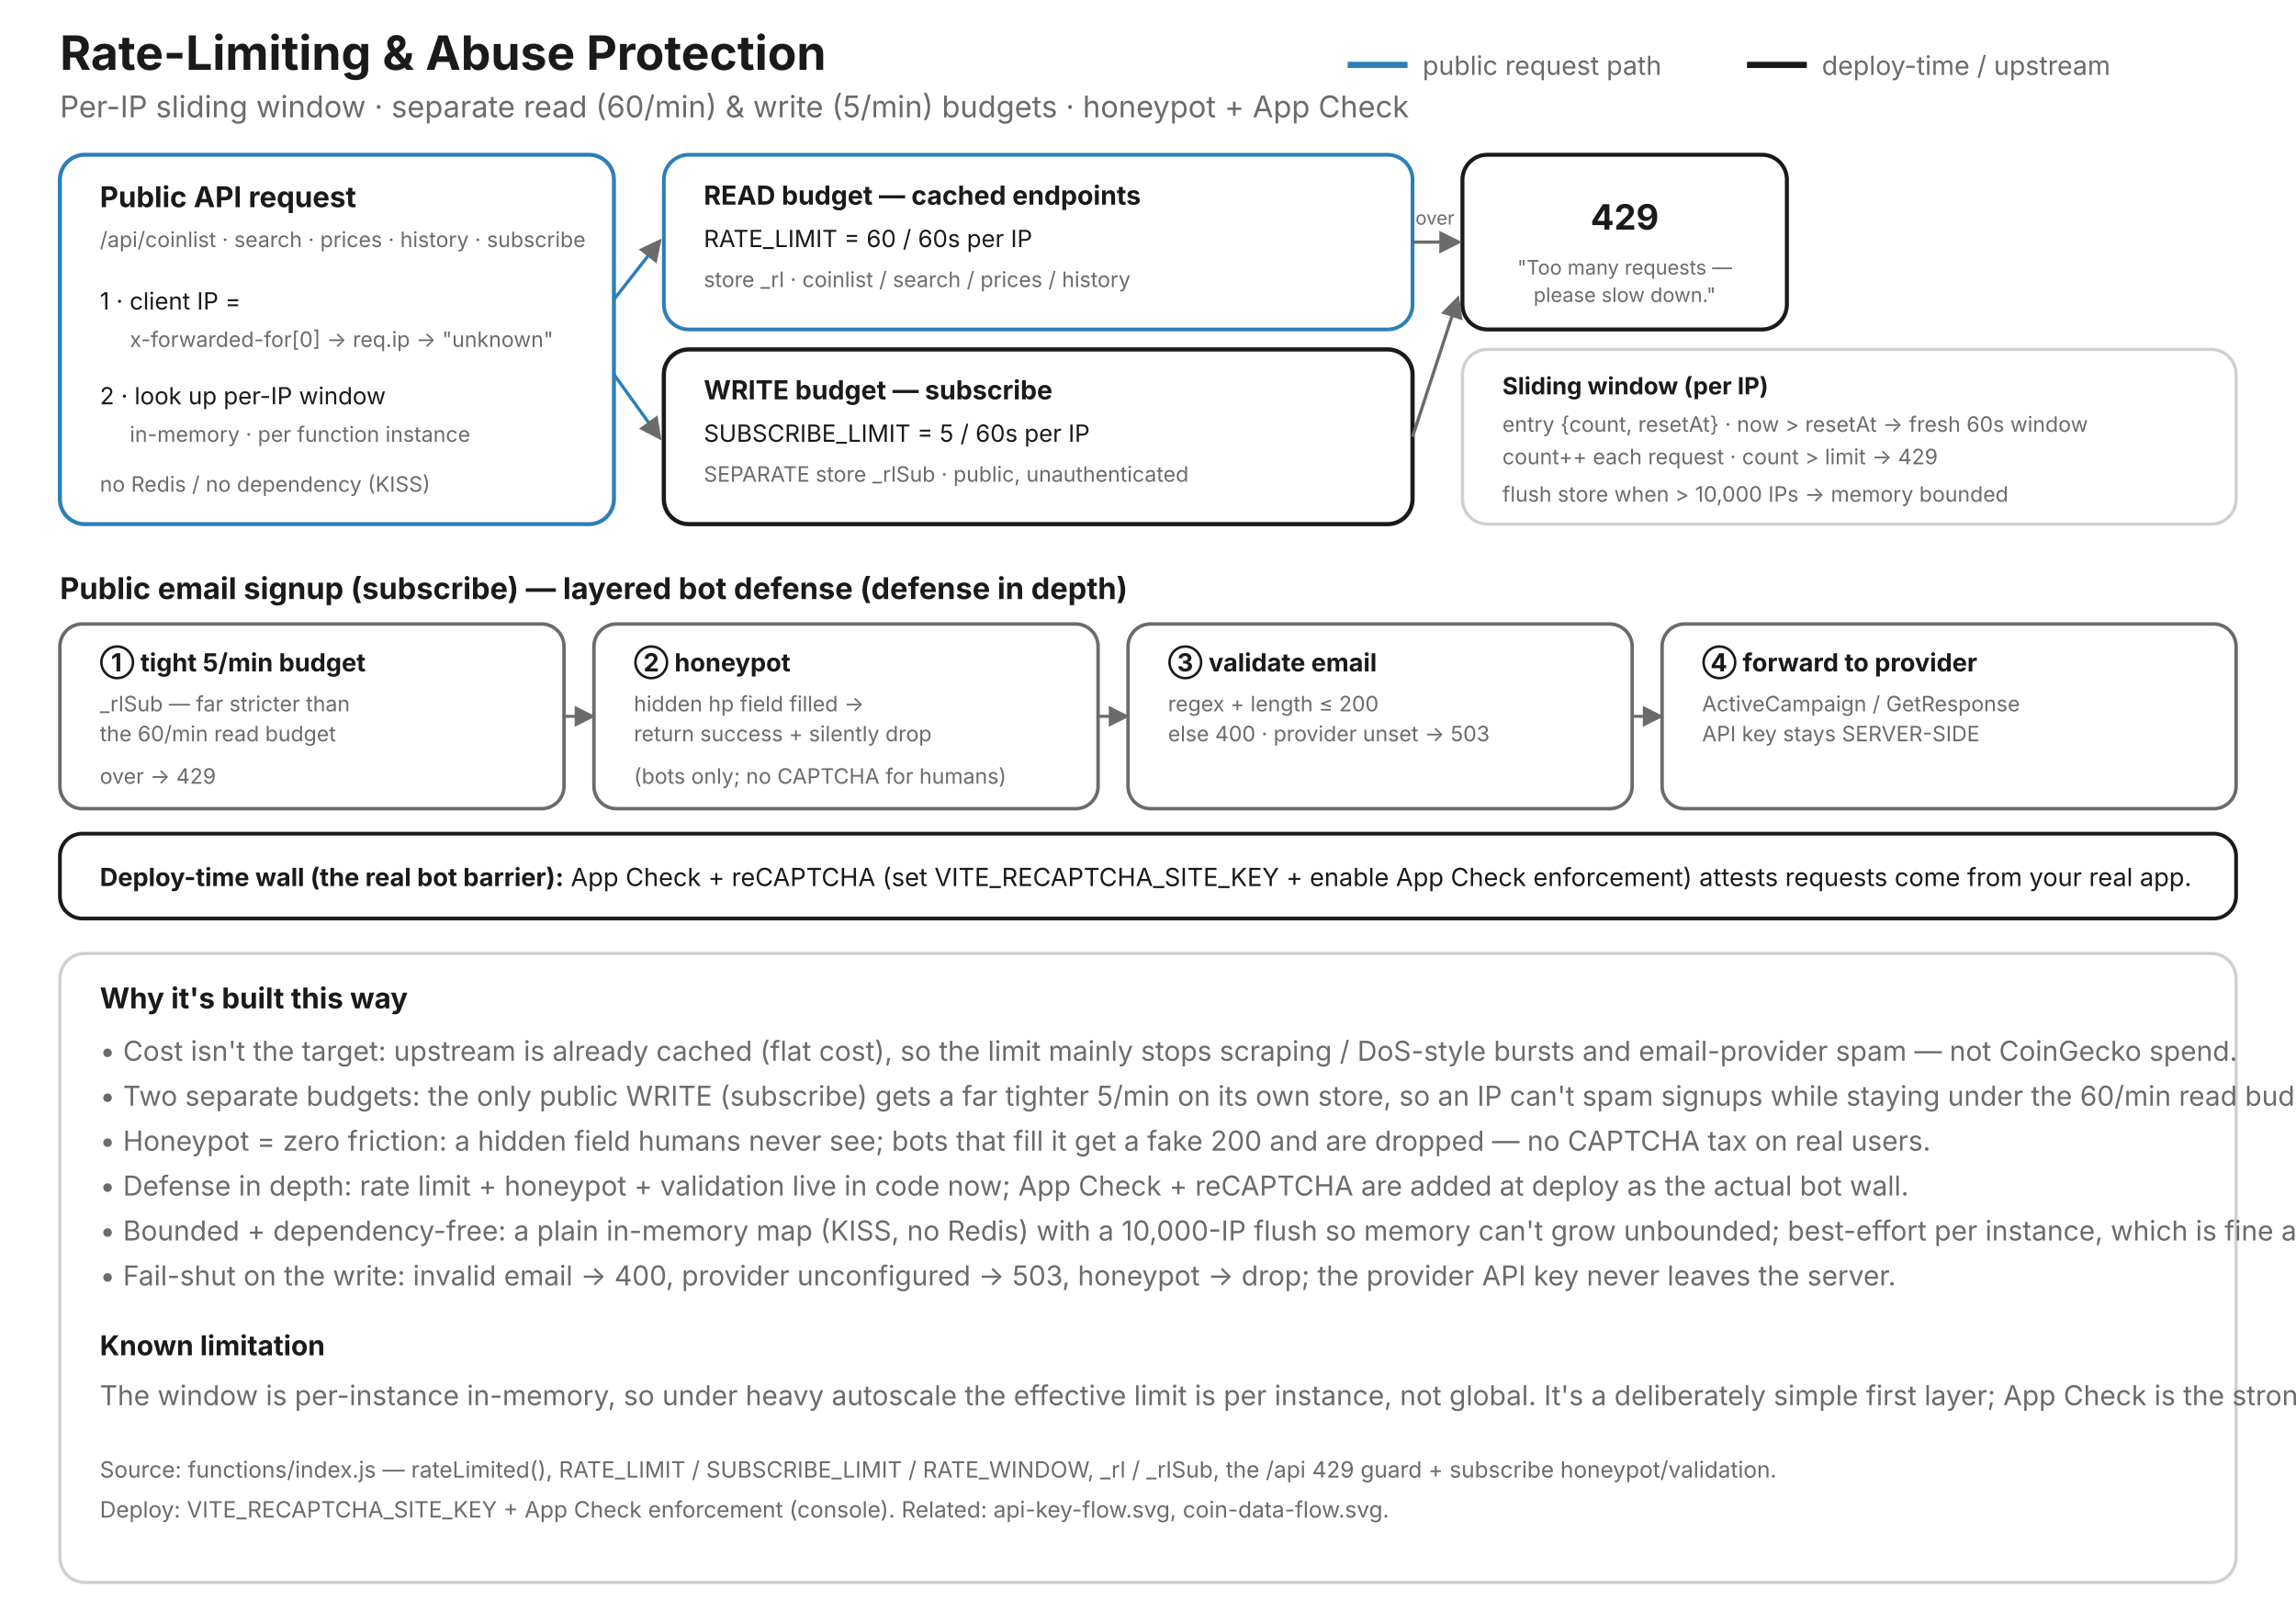
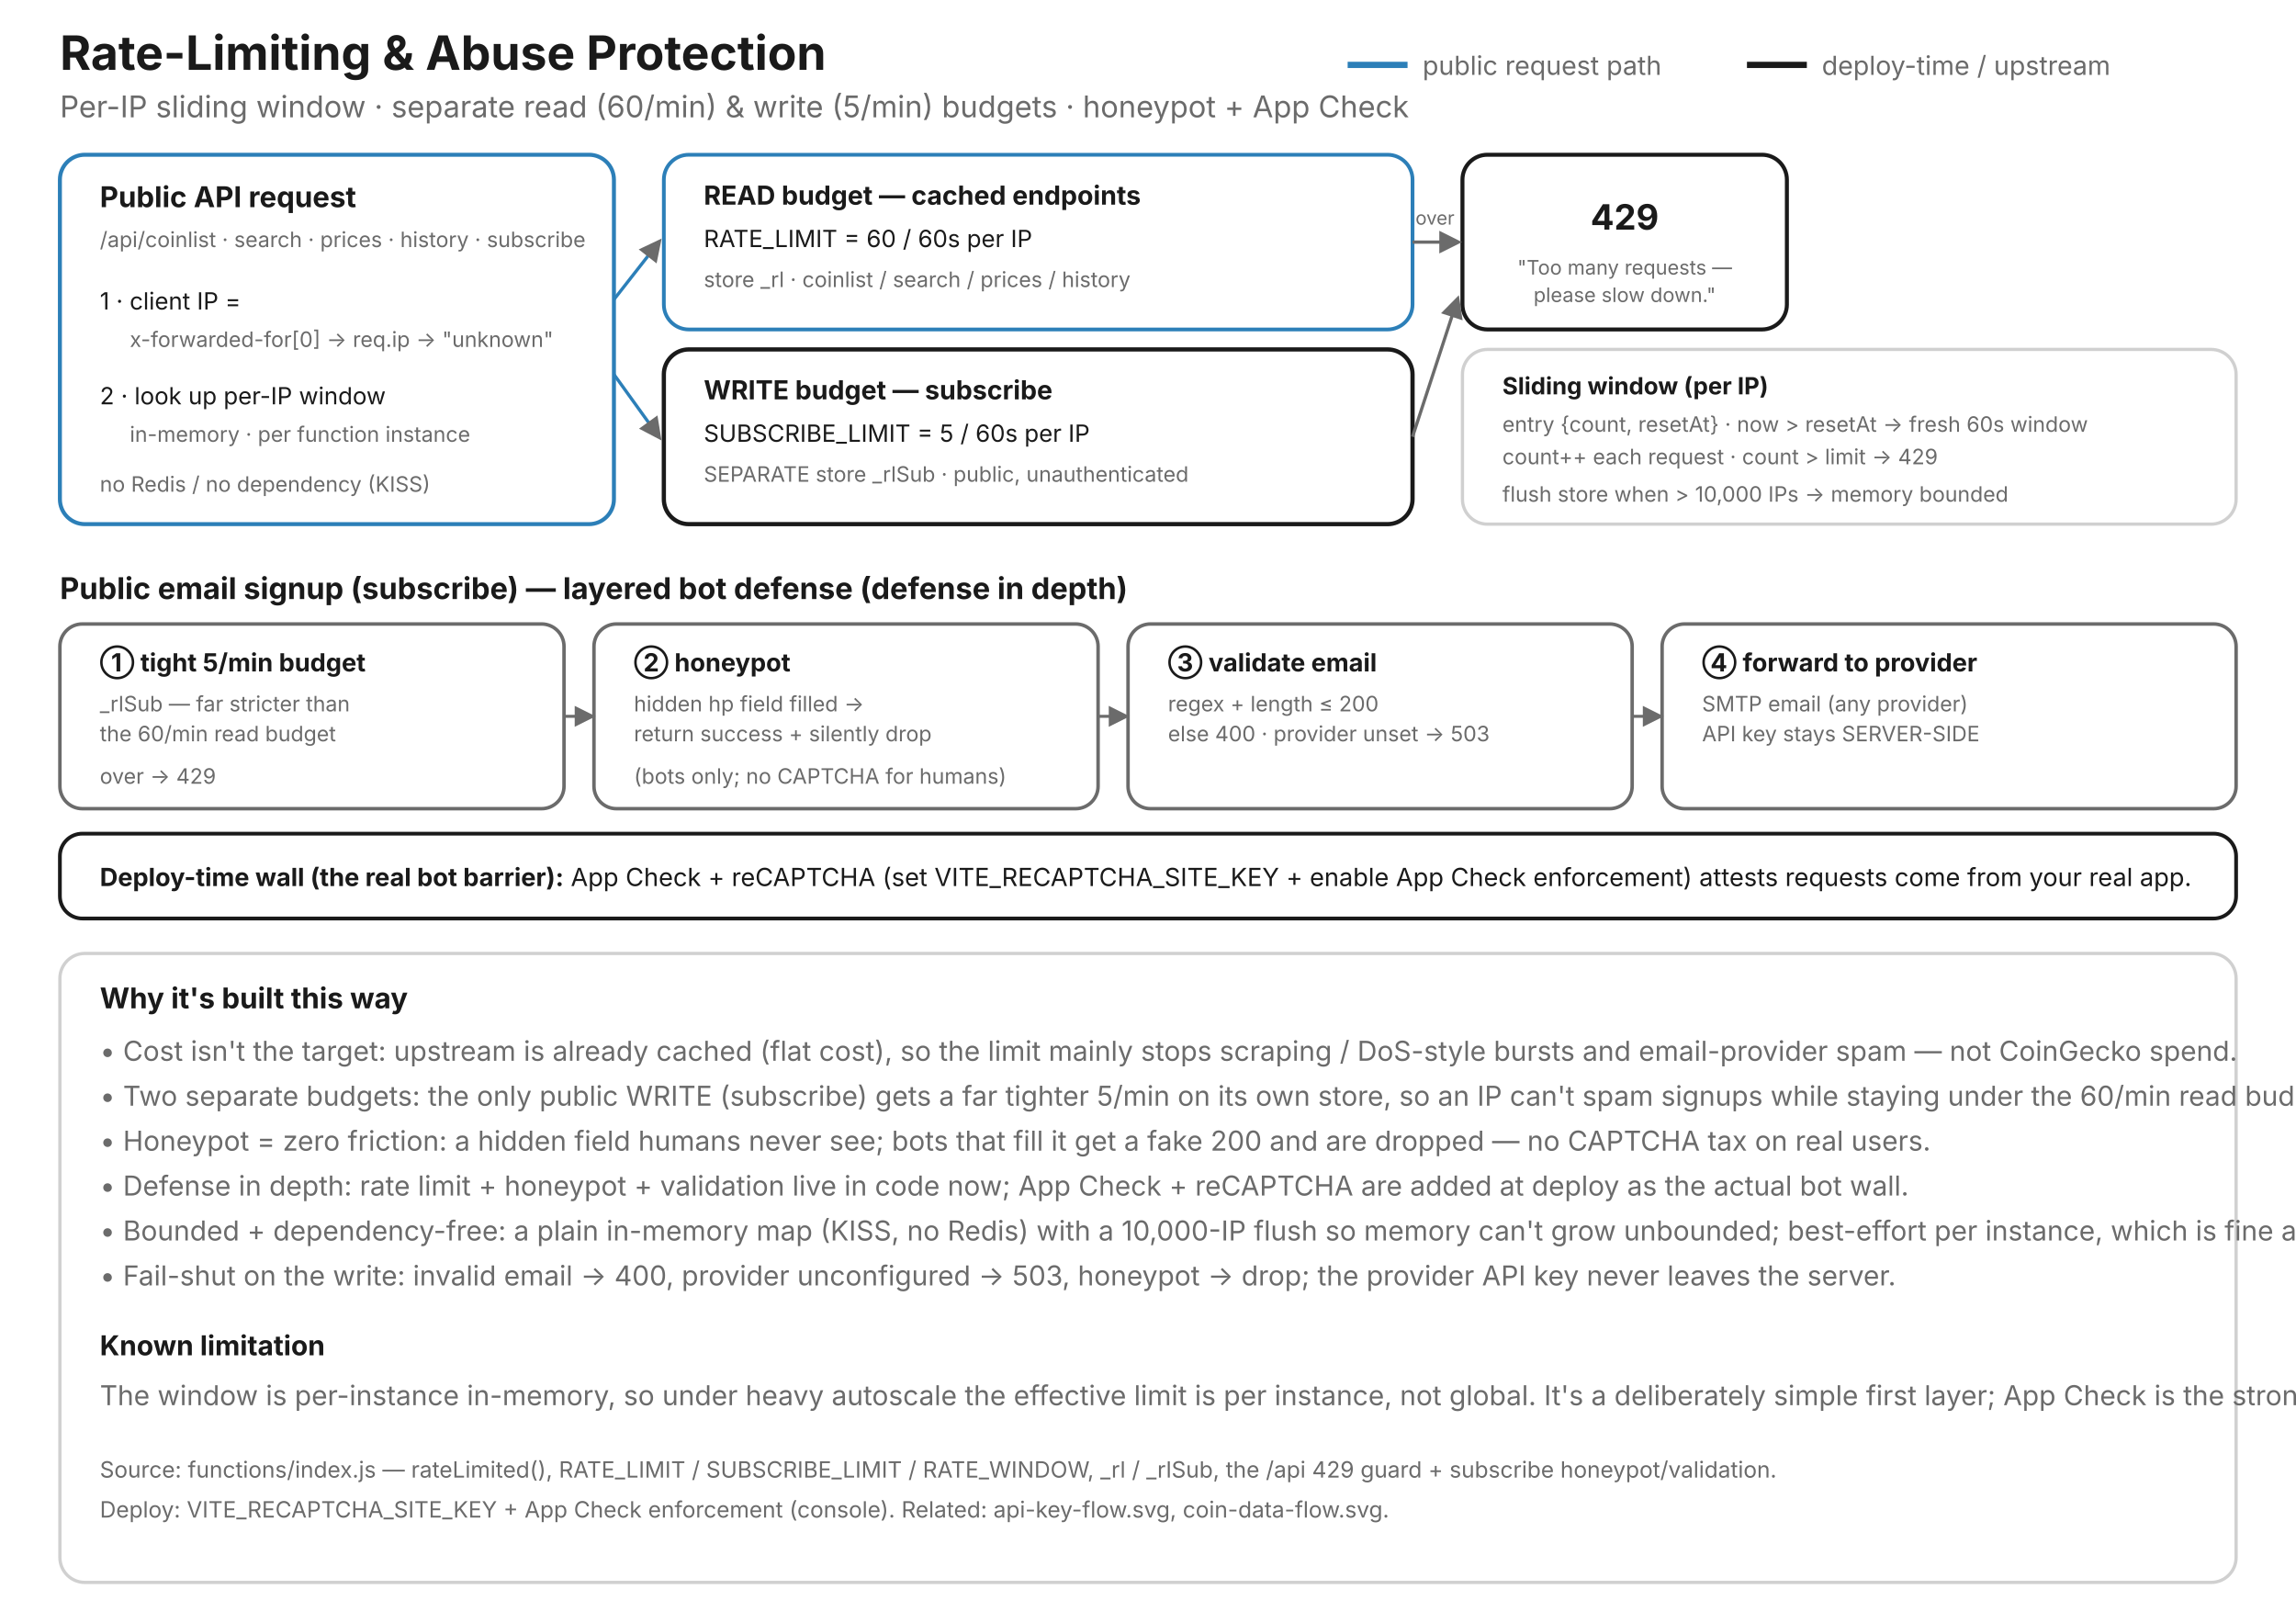
<svg xmlns="http://www.w3.org/2000/svg" viewBox="0 0 920 650" role="img" font-family="system-ui, -apple-system, sans-serif">
  <defs>
    <marker id="rl_a" viewBox="0 0 10 10" refX="8" refY="5" markerWidth="7" markerHeight="7" orient="auto-start-reverse">
      <path d="M0 0 L10 5 L0 10 z" fill="var(--color-text-secondary,#6b6b6b)" />
    </marker>
    <marker id="rl_d" viewBox="0 0 10 10" refX="8" refY="5" markerWidth="7" markerHeight="7" orient="auto-start-reverse">
      <path d="M0 0 L10 5 L0 10 z" fill="var(--color-text-primary,#1a1a1a)" />
    </marker>
  </defs>
  <text x="24" y="28" font-size="19" font-weight="700" fill="var(--color-text-primary,#1a1a1a)">Rate-Limiting &amp; Abuse Protection</text>
  <text x="24" y="47" font-size="12" fill="var(--color-text-secondary,#6b6b6b)">Per-IP sliding window · separate read (60/min) &amp; write (5/min) budgets · honeypot + App Check</text>
  <line x1="540" y1="26" x2="564" y2="26" stroke="var(--color-text-info,#2c7fb8)" stroke-width="2.5" />
  <text x="570" y="30" font-size="10.5" fill="var(--color-text-secondary,#6b6b6b)">public request path</text>
  <line x1="700" y1="26" x2="724" y2="26" stroke="var(--color-text-primary,#1a1a1a)" stroke-width="2.5" />
  <text x="730" y="30" font-size="10.5" fill="var(--color-text-secondary,#6b6b6b)">deploy-time / upstream</text>
  <rect x="24" y="62" width="222" height="148" rx="10" fill="var(--color-background-primary,#fff)" stroke="var(--color-text-info,#2c7fb8)" stroke-width="1.6" />
  <text x="40" y="83" font-size="11.5" font-weight="700" fill="var(--color-text-primary,#1a1a1a)">Public API request</text>
  <text x="40" y="99" font-size="8.5" fill="var(--color-text-secondary,#6b6b6b)">/api/coinlist · search · prices · history · subscribe</text>
  <text x="40" y="124" font-size="9.5" fill="var(--color-text-primary,#1a1a1a)">1 · client IP =</text>
  <text x="52" y="139" font-size="8.5" fill="var(--color-text-secondary,#6b6b6b)">x-forwarded-for[0] → req.ip → "unknown"</text>
  <text x="40" y="162" font-size="9.5" fill="var(--color-text-primary,#1a1a1a)">2 · look up per-IP window</text>
  <text x="52" y="177" font-size="8.5" fill="var(--color-text-secondary,#6b6b6b)">in-memory · per function instance</text>
  <text x="40" y="197" font-size="8.5" fill="var(--color-text-secondary,#6b6b6b)">no Redis / no dependency (KISS)</text>
  <rect x="266" y="62" width="300" height="70" rx="10" fill="var(--color-background-primary,#fff)" stroke="var(--color-text-info,#2c7fb8)" stroke-width="1.5" />
  <text x="282" y="82" font-size="10.5" font-weight="700" fill="var(--color-text-primary,#1a1a1a)">READ budget — cached endpoints</text>
  <text x="282" y="99" font-size="9.5" fill="var(--color-text-primary,#1a1a1a)">RATE_LIMIT = 60 / 60s per IP</text>
  <text x="282" y="115" font-size="8.5" fill="var(--color-text-secondary,#6b6b6b)">store _rl · coinlist / search / prices / history</text>
  <rect x="266" y="140" width="300" height="70" rx="10" fill="var(--color-background-primary,#fff)" stroke="var(--color-text-primary,#1a1a1a)" stroke-width="1.7" />
  <text x="282" y="160" font-size="10.5" font-weight="700" fill="var(--color-text-primary,#1a1a1a)">WRITE budget — subscribe</text>
  <text x="282" y="177" font-size="9.5" fill="var(--color-text-primary,#1a1a1a)">SUBSCRIBE_LIMIT = 5 / 60s per IP</text>
  <text x="282" y="193" font-size="8.5" fill="var(--color-text-secondary,#6b6b6b)">SEPARATE store _rlSub · public, unauthenticated</text>
  <line x1="246" y1="120" x2="264" y2="97" stroke="var(--color-text-info,#2c7fb8)" stroke-width="1.3" marker-end="url(#rl_a)" />
  <line x1="246" y1="150" x2="264" y2="175" stroke="var(--color-text-info,#2c7fb8)" stroke-width="1.3" marker-end="url(#rl_a)" />
  <rect x="586" y="62" width="130" height="70" rx="10" fill="var(--color-background-primary,#fff)" stroke="var(--color-text-primary,#1a1a1a)" stroke-width="1.6" />
  <text x="651" y="92" font-size="14" font-weight="700" text-anchor="middle" fill="var(--color-text-primary,#1a1a1a)">429</text>
  <text x="651" y="110" font-size="8" text-anchor="middle" fill="var(--color-text-secondary,#6b6b6b)">"Too many requests —</text>
  <text x="651" y="121" font-size="8" text-anchor="middle" fill="var(--color-text-secondary,#6b6b6b)">please slow down."</text>
  <line x1="566" y1="97" x2="584" y2="97" stroke="var(--color-text-secondary,#6b6b6b)" stroke-width="1.3" marker-end="url(#rl_a)" />
  <text x="575" y="90" font-size="7.5" text-anchor="middle" fill="var(--color-text-secondary,#6b6b6b)">over</text>
  <line x1="566" y1="175" x2="584" y2="120" stroke="var(--color-text-secondary,#6b6b6b)" stroke-width="1.3" marker-end="url(#rl_a)" />
  <rect x="586" y="140" width="310" height="70" rx="10" fill="var(--color-background-primary,#fff)" stroke="var(--color-border-secondary,#d0d0d0)" stroke-width="1.3" />
  <text x="602" y="158" font-size="9.5" font-weight="700" fill="var(--color-text-primary,#1a1a1a)">Sliding window (per IP)</text>
  <text x="602" y="173" font-size="8.5" fill="var(--color-text-secondary,#6b6b6b)">entry {count, resetAt} · now &gt; resetAt → fresh 60s window</text>
  <text x="602" y="186" font-size="8.5" fill="var(--color-text-secondary,#6b6b6b)">count++ each request · count &gt; limit → 429</text>
  <text x="602" y="201" font-size="8.5" fill="var(--color-text-secondary,#6b6b6b)">flush store when &gt; 10,000 IPs → memory bounded</text>
  <text x="24" y="240" font-size="12" font-weight="700" fill="var(--color-text-primary,#1a1a1a)">Public email signup (subscribe) — layered bot defense (defense in depth)</text>
  <rect x="24" y="250" width="202" height="74" rx="9" fill="var(--color-background-primary,#fff)" stroke="var(--color-text-secondary,#6b6b6b)" stroke-width="1.4" />
  <text x="40" y="269" font-size="10" font-weight="700" fill="var(--color-text-primary,#1a1a1a)">① tight 5/min budget</text>
  <text x="40" y="285" font-size="8.5" fill="var(--color-text-secondary,#6b6b6b)">_rlSub — far stricter than</text>
  <text x="40" y="297" font-size="8.5" fill="var(--color-text-secondary,#6b6b6b)">the 60/min read budget</text>
  <text x="40" y="314" font-size="8.5" fill="var(--color-text-secondary,#6b6b6b)">over → 429</text>
  <rect x="238" y="250" width="202" height="74" rx="9" fill="var(--color-background-primary,#fff)" stroke="var(--color-text-secondary,#6b6b6b)" stroke-width="1.4" />
  <text x="254" y="269" font-size="10" font-weight="700" fill="var(--color-text-primary,#1a1a1a)">② honeypot</text>
  <text x="254" y="285" font-size="8.5" fill="var(--color-text-secondary,#6b6b6b)">hidden hp field filled →</text>
  <text x="254" y="297" font-size="8.5" fill="var(--color-text-secondary,#6b6b6b)">return success + silently drop</text>
  <text x="254" y="314" font-size="8.5" fill="var(--color-text-secondary,#6b6b6b)">(bots only; no CAPTCHA for humans)</text>
  <rect x="452" y="250" width="202" height="74" rx="9" fill="var(--color-background-primary,#fff)" stroke="var(--color-text-secondary,#6b6b6b)" stroke-width="1.4" />
  <text x="468" y="269" font-size="10" font-weight="700" fill="var(--color-text-primary,#1a1a1a)">③ validate email</text>
  <text x="468" y="285" font-size="8.5" fill="var(--color-text-secondary,#6b6b6b)">regex + length ≤ 200</text>
  <text x="468" y="297" font-size="8.5" fill="var(--color-text-secondary,#6b6b6b)">else 400 · provider unset → 503</text>
  <rect x="666" y="250" width="230" height="74" rx="9" fill="var(--color-background-primary,#fff)" stroke="var(--color-text-secondary,#6b6b6b)" stroke-width="1.4" />
  <text x="682" y="269" font-size="10" font-weight="700" fill="var(--color-text-primary,#1a1a1a)">④ forward to provider</text>
-   <text x="682" y="285" font-size="8.5" fill="var(--color-text-secondary,#6b6b6b)">ActiveCampaign / GetResponse</text>
+   <text x="682" y="285" font-size="8.5" fill="var(--color-text-secondary,#6b6b6b)">SMTP email (any provider)</text>
  <text x="682" y="297" font-size="8.5" fill="var(--color-text-secondary,#6b6b6b)">API key stays SERVER-SIDE</text>
  <line x1="226" y1="287" x2="237" y2="287" stroke="var(--color-text-secondary,#6b6b6b)" stroke-width="1.2" marker-end="url(#rl_a)" />
  <line x1="440" y1="287" x2="451" y2="287" stroke="var(--color-text-secondary,#6b6b6b)" stroke-width="1.2" marker-end="url(#rl_a)" />
  <line x1="654" y1="287" x2="665" y2="287" stroke="var(--color-text-secondary,#6b6b6b)" stroke-width="1.2" marker-end="url(#rl_a)" />
  <rect x="24" y="334" width="872" height="34" rx="9" fill="var(--color-background-primary,#fff)" stroke="var(--color-text-primary,#1a1a1a)" stroke-width="1.5" />
  <text x="40" y="355" font-size="10" fill="var(--color-text-primary,#1a1a1a)">
    <tspan font-weight="700">Deploy-time wall (the real bot barrier):</tspan>  App Check + reCAPTCHA (set VITE_RECAPTCHA_SITE_KEY + enable App Check enforcement) attests requests come from your real app.</text>
  <rect x="24" y="382" width="872" height="252" rx="10" fill="var(--color-background-primary,#fff)" stroke="var(--color-border-secondary,#d0d0d0)" stroke-width="1.3" />
  <text x="40" y="404" font-size="11.5" font-weight="700" fill="var(--color-text-primary,#1a1a1a)">Why it's built this way</text>
  <text x="40" y="425" font-size="11" fill="var(--color-text-secondary,#6b6b6b)">• Cost isn't the target: upstream is already cached (flat cost), so the limit mainly stops scraping / DoS-style bursts and email-provider spam — not CoinGecko spend.</text>
  <text x="40" y="443" font-size="11" fill="var(--color-text-secondary,#6b6b6b)">• Two separate budgets: the only public WRITE (subscribe) gets a far tighter 5/min on its own store, so an IP can't spam signups while staying under the 60/min read budget.</text>
  <text x="40" y="461" font-size="11" fill="var(--color-text-secondary,#6b6b6b)">• Honeypot = zero friction: a hidden field humans never see; bots that fill it get a fake 200 and are dropped — no CAPTCHA tax on real users.</text>
  <text x="40" y="479" font-size="11" fill="var(--color-text-secondary,#6b6b6b)">• Defense in depth: rate limit + honeypot + validation live in code now; App Check + reCAPTCHA are added at deploy as the actual bot wall.</text>
  <text x="40" y="497" font-size="11" fill="var(--color-text-secondary,#6b6b6b)">• Bounded + dependency-free: a plain in-memory map (KISS, no Redis) with a 10,000-IP flush so memory can't grow unbounded; best-effort per instance, which is fine as one layer.</text>
  <text x="40" y="515" font-size="11" fill="var(--color-text-secondary,#6b6b6b)">• Fail-shut on the write: invalid email → 400, provider unconfigured → 503, honeypot → drop; the provider API key never leaves the server.</text>
  <text x="40" y="543" font-size="11" font-weight="700" fill="var(--color-text-primary,#1a1a1a)">Known limitation</text>
  <text x="40" y="563" font-size="11" fill="var(--color-text-secondary,#6b6b6b)">The window is per-instance in-memory, so under heavy autoscale the effective limit is per instance, not global. It's a deliberately simple first layer; App Check is the strong gate.</text>
  <text x="40" y="592" font-size="9" fill="var(--color-text-secondary,#6b6b6b)">Source: functions/index.js — rateLimited(), RATE_LIMIT / SUBSCRIBE_LIMIT / RATE_WINDOW, _rl / _rlSub, the /api 429 guard + subscribe honeypot/validation.</text>
  <text x="40" y="608" font-size="9" fill="var(--color-text-secondary,#6b6b6b)">Deploy: VITE_RECAPTCHA_SITE_KEY + App Check enforcement (console). Related: api-key-flow.svg, coin-data-flow.svg.</text>
</svg>
